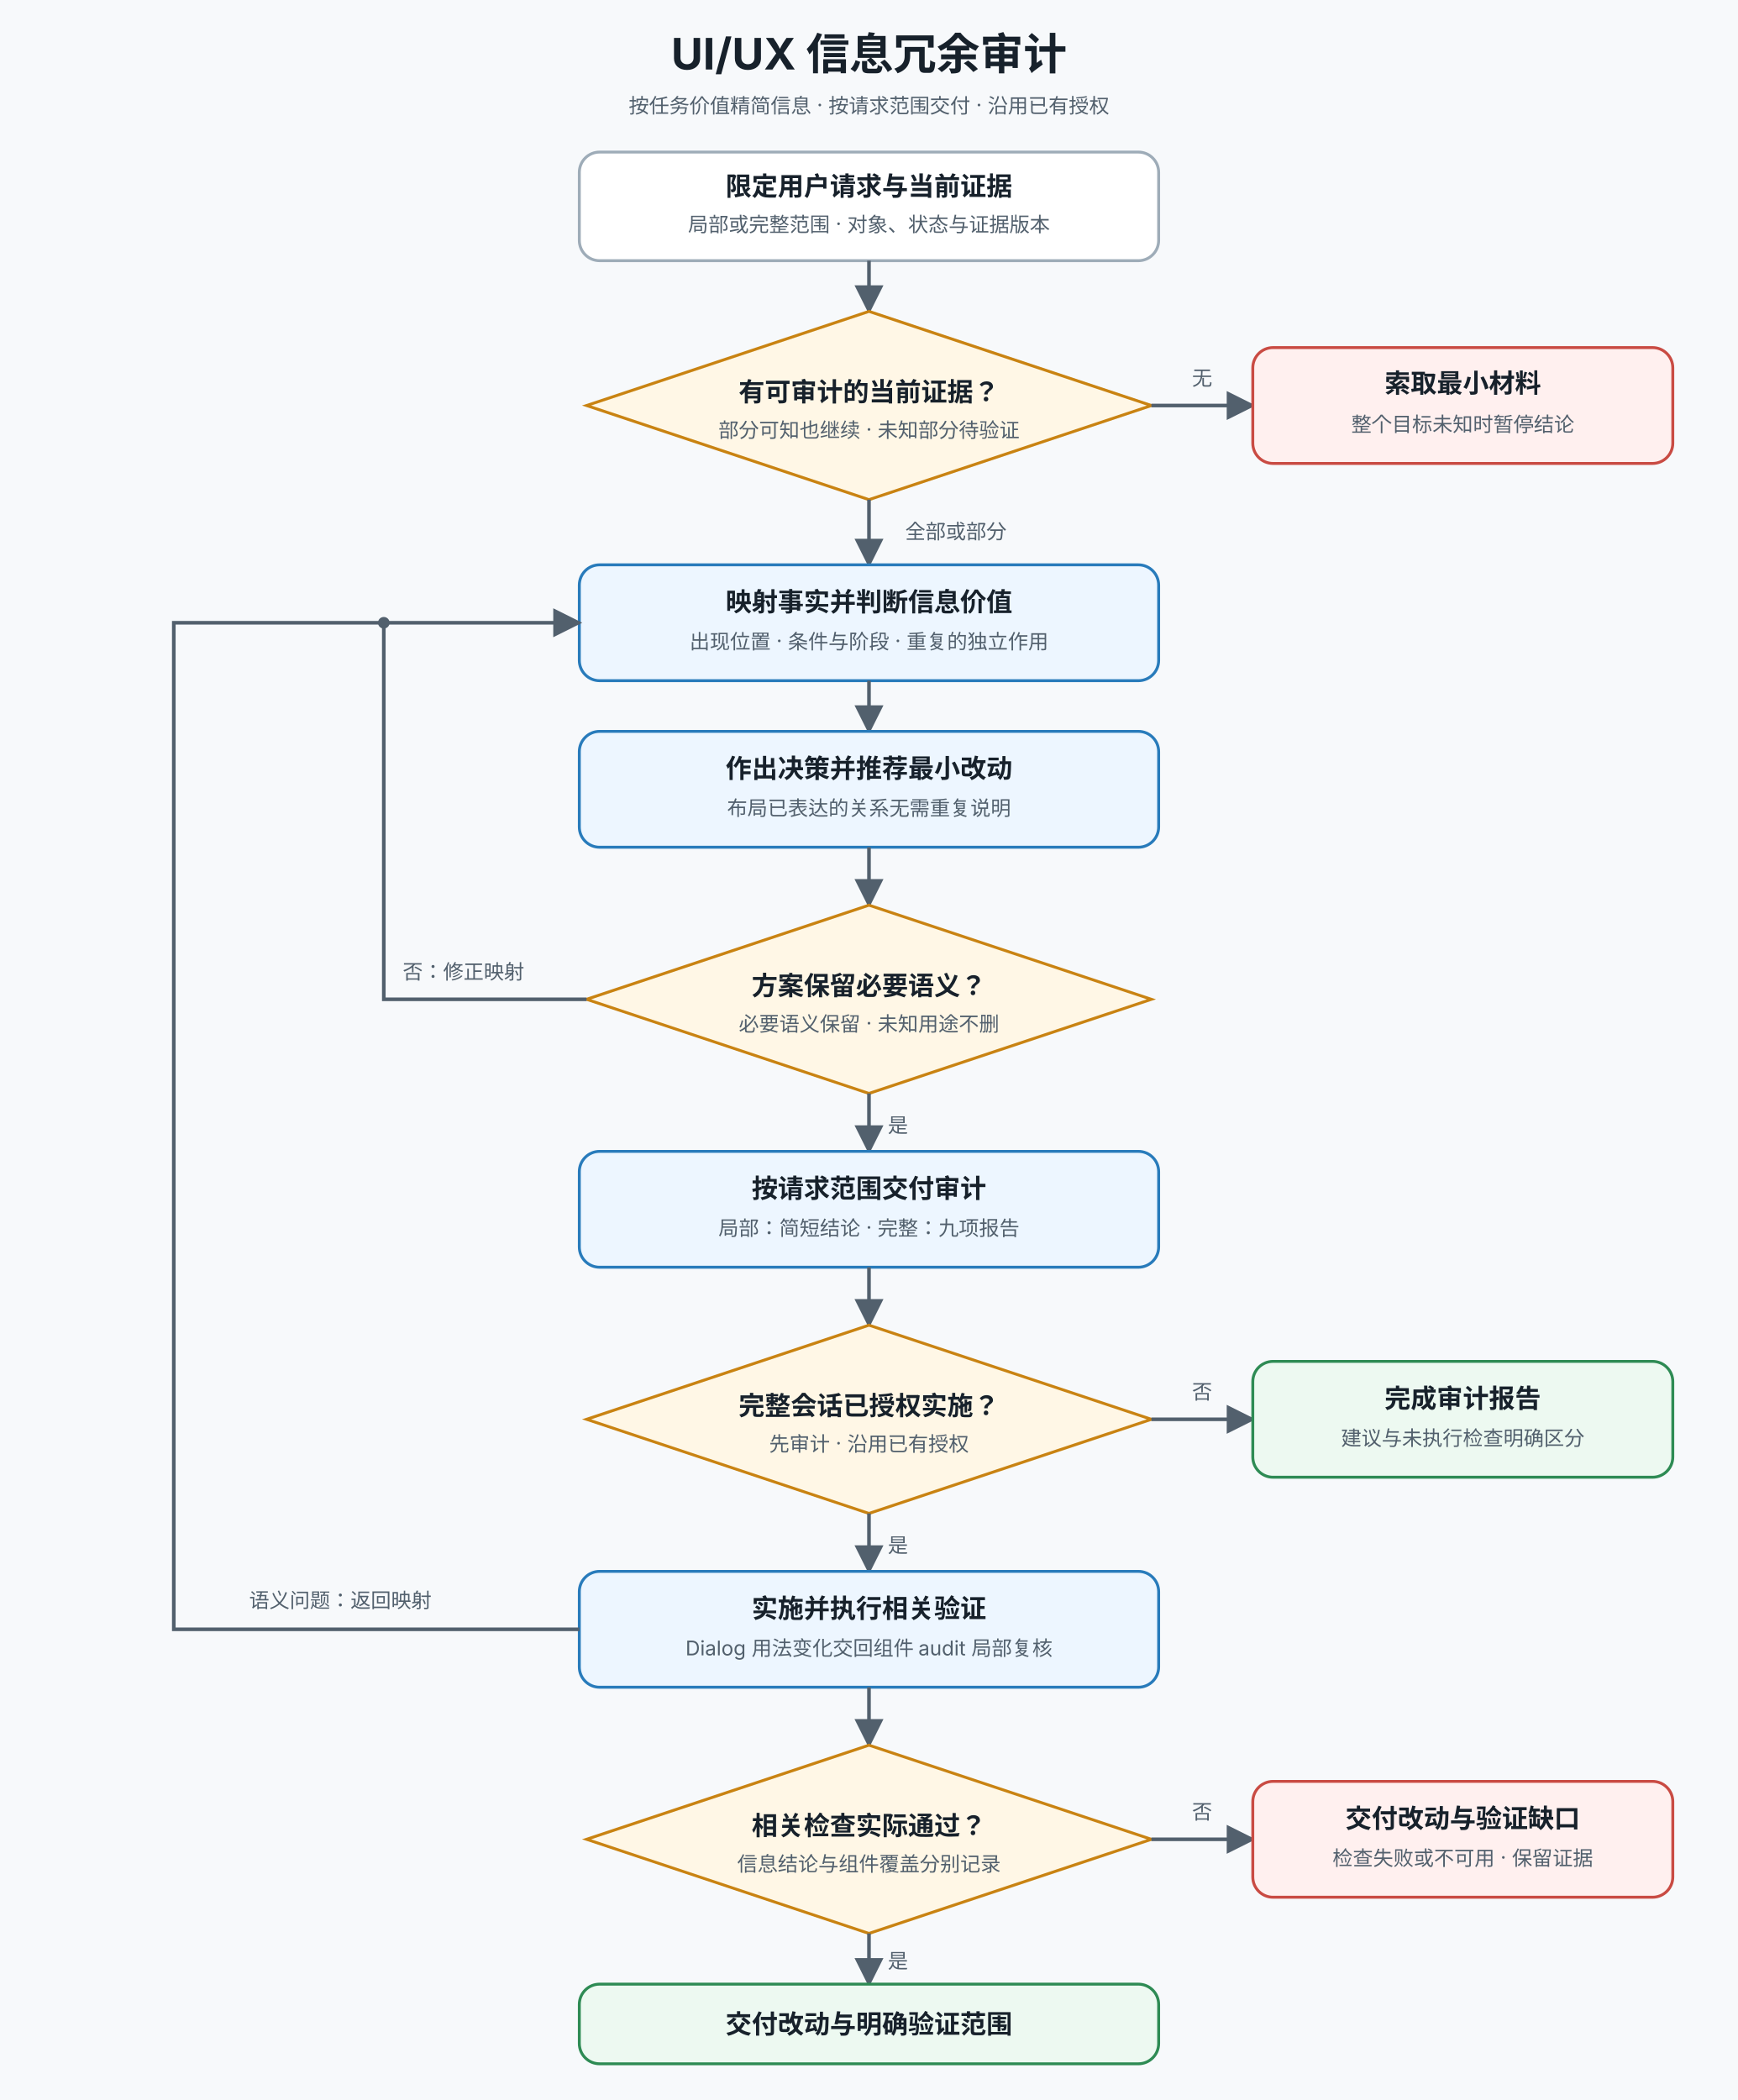
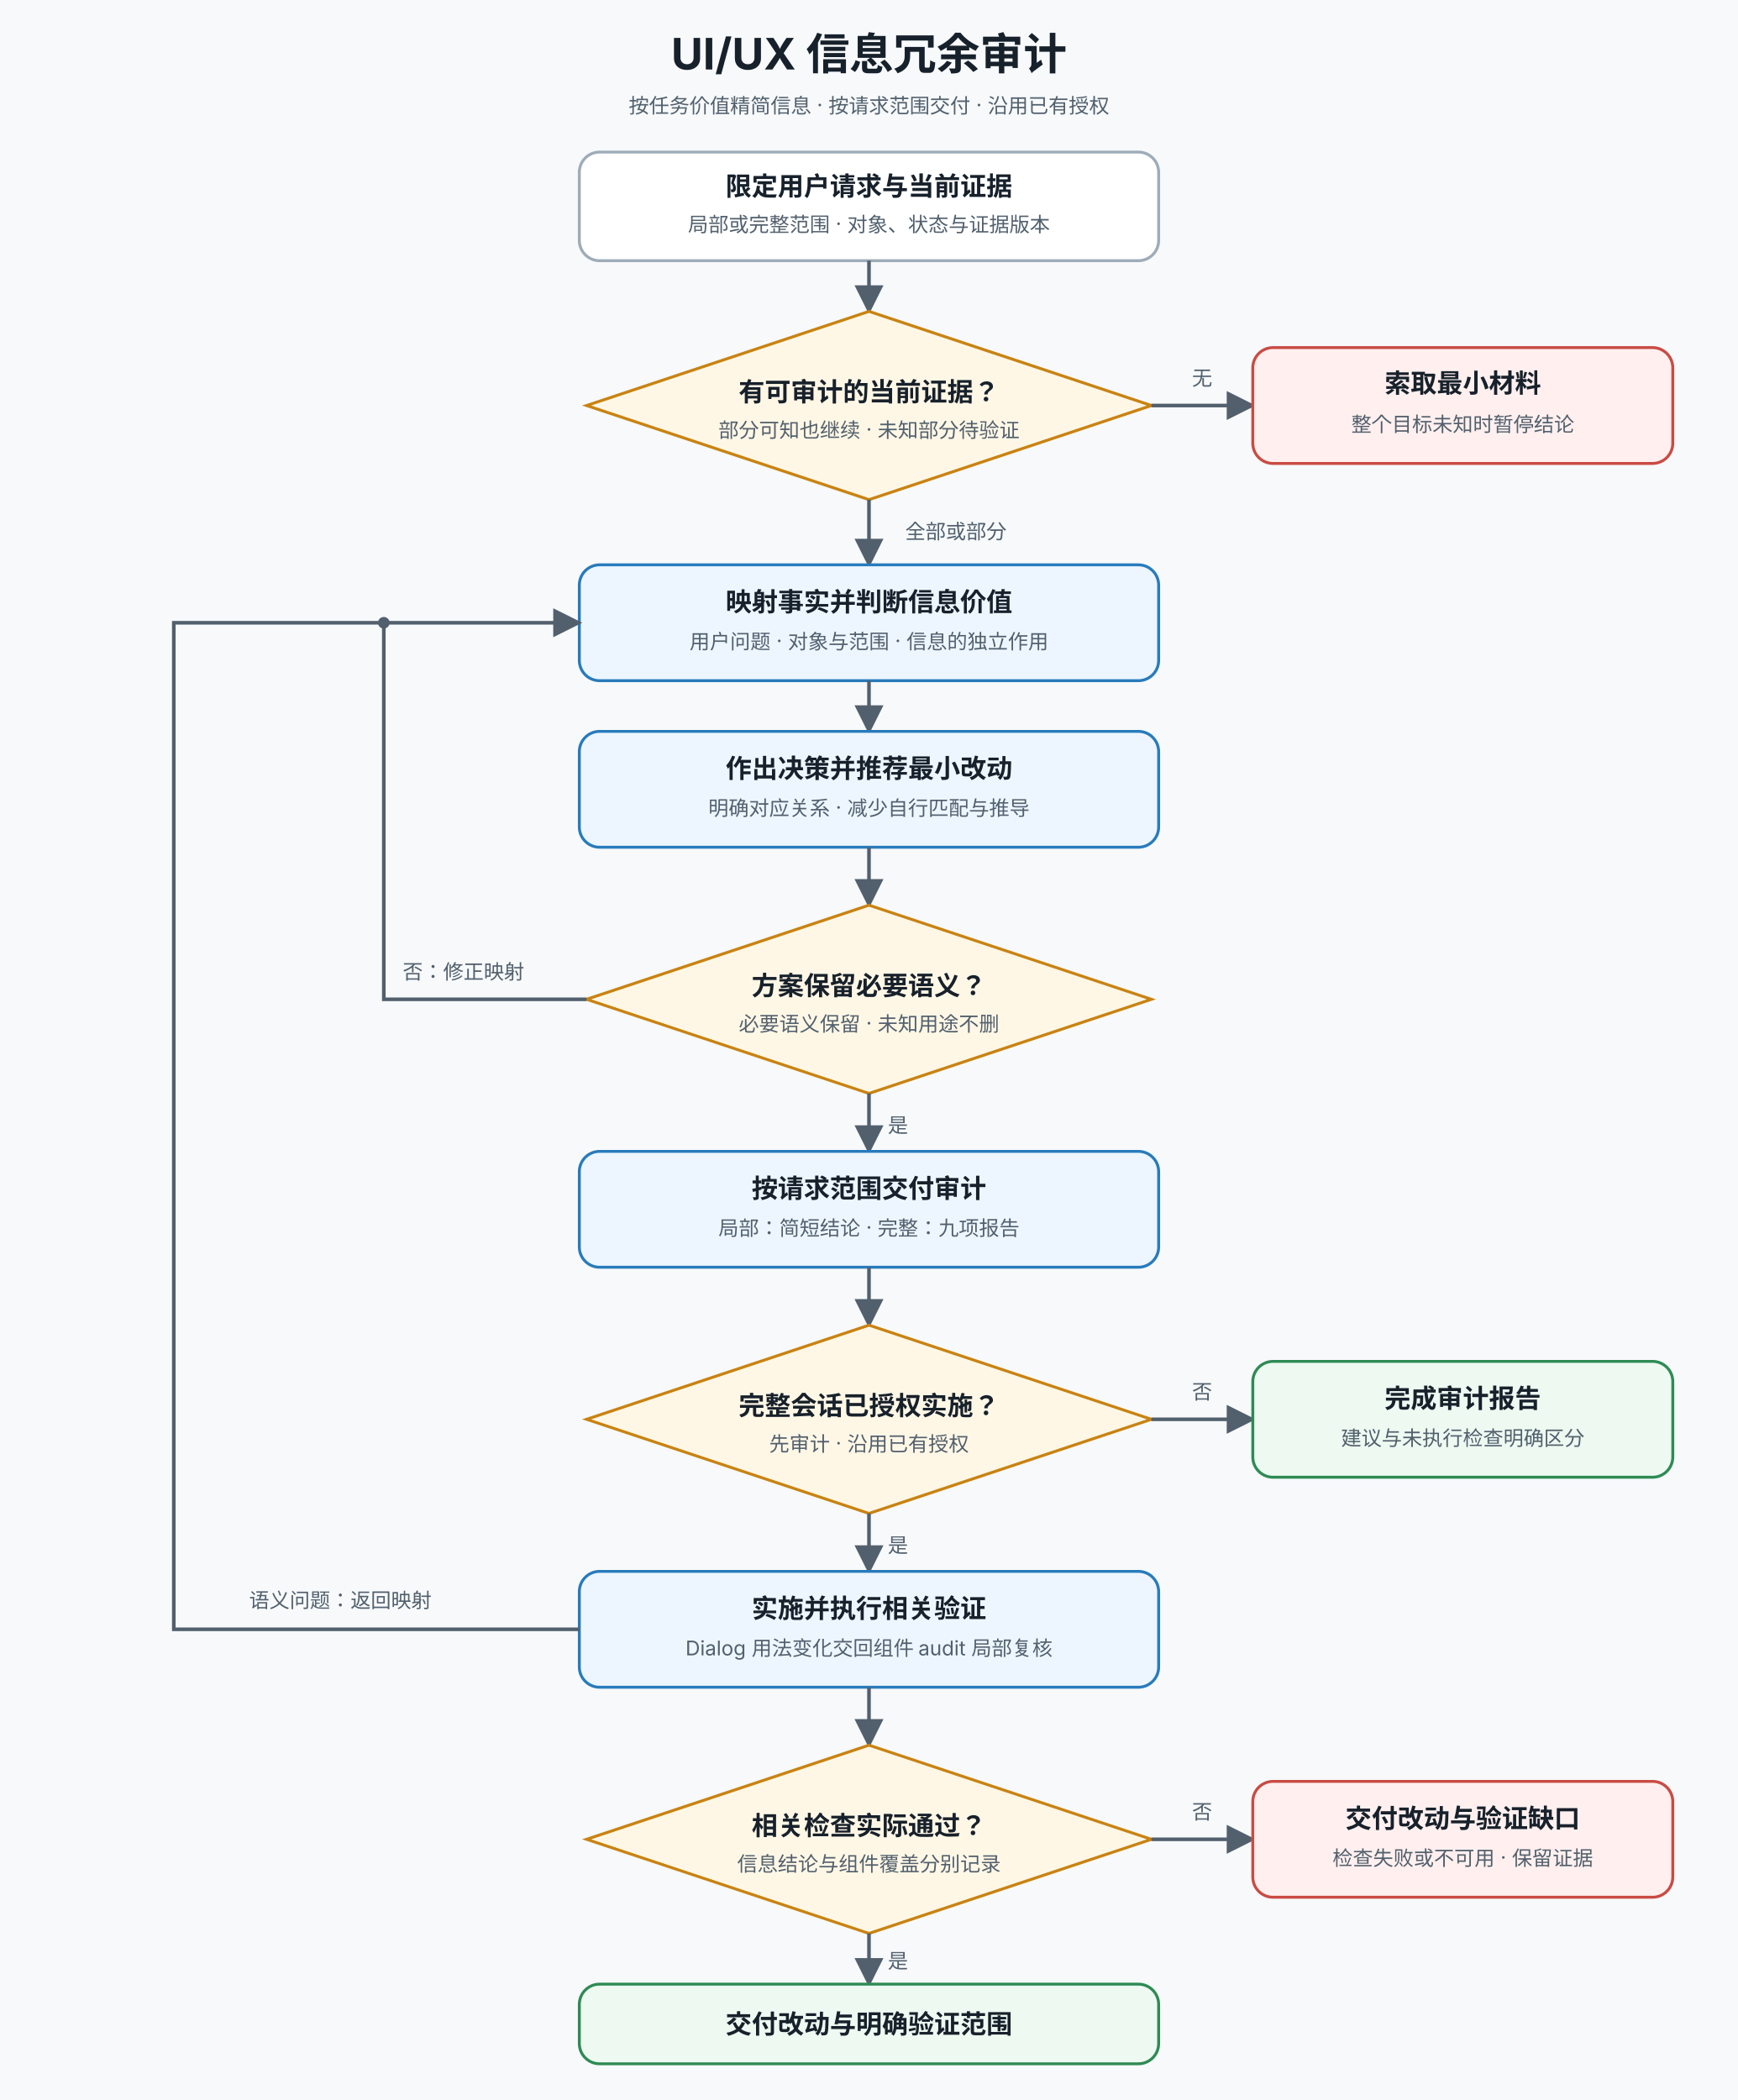
<svg xmlns="http://www.w3.org/2000/svg" width="1200" height="1450" viewBox="0 0 1200 1450" role="img" aria-labelledby="title desc">
  <defs>
    <marker id="arrow" viewBox="0 0 10 10" refX="9" refY="5" markerWidth="8" markerHeight="8" orient="auto">
      <path d="M0 0 L10 5 L0 10 Z" fill="#52606d" />
    </marker>
    <style>
      text { font-family: -apple-system, BlinkMacSystemFont, "PingFang SC", sans-serif; text-anchor: middle; fill: #17212b; }
      .title { font-size: 30px; font-weight: 700; }
      .label { font-size: 18px; font-weight: 600; }
      .detail, .branch { font-size: 14px; font-weight: 400; fill: #52606d; }
      .line { fill: none; stroke: #52606d; stroke-width: 2.5; marker-end: url(#arrow); }
      .route { fill: none; stroke: #52606d; stroke-width: 2.5; }
      .input { fill: #ffffff; stroke: #9eacb8; stroke-width: 2; }
      .action { fill: #edf6ff; stroke: #287bbb; stroke-width: 2; }
      .decision { fill: #fff7e6; stroke: #c98312; stroke-width: 2; }
      .stop { fill: #fff0ef; stroke: #c94b43; stroke-width: 2; }
      .done { fill: #edf9f1; stroke: #2e8b54; stroke-width: 2; }
    </style>
  </defs>
  <rect width="1200" height="1450" fill="#f7f9fb" />
  <text class="title" x="600" y="48">UI/UX 信息冗余审计</text>
  <text class="detail" x="600" y="78">按任务价值精简信息 · 按请求范围交付 · 沿用已有授权</text>
  <rect class="input" x="400" y="105" width="400" height="75" rx="14" />
  <text class="label" x="600" y="135">限定用户请求与当前证据</text>
  <text class="detail" x="600" y="160">局部或完整范围 · 对象、状态与证据版本</text>
  <path class="line" d="M600 180 V215" />
  <polygon class="decision" points="600,215 795,280 600,345 405,280" />
  <text class="label" x="600" y="277">有可审计的当前证据？</text>
  <text class="detail" x="600" y="302">部分可知也继续 · 未知部分待验证</text>
  <path class="line" d="M795 280 H865" />
  <text class="branch" x="830" y="266">无</text>
  <rect class="stop" x="865" y="240" width="290" height="80" rx="14" />
  <text class="label" x="1010" y="271">索取最小材料</text>
  <text class="detail" x="1010" y="298">整个目标未知时暂停结论</text>
  <path class="line" d="M600 345 V390" />
  <text class="branch" x="660" y="372">全部或部分</text>
  <rect class="action" x="400" y="390" width="400" height="80" rx="14" />
  <text class="label" x="600" y="422">映射事实并判断信息价值</text>
-   <text class="detail" x="600" y="448">出现位置 · 条件与阶段 · 重复的独立作用</text>
+   <text class="detail" x="600" y="448">用户问题 · 对象与范围 · 信息的独立作用</text>
  <path class="line" d="M600 470 V505" />
  <rect class="action" x="400" y="505" width="400" height="80" rx="14" />
  <text class="label" x="600" y="537">作出决策并推荐最小改动</text>
-   <text class="detail" x="600" y="563">布局已表达的关系无需重复说明</text>
+   <text class="detail" x="600" y="563">明确对应关系 · 减少自行匹配与推导</text>
  <path class="line" d="M600 585 V625" />
  <polygon class="decision" points="600,625 795,690 600,755 405,690" />
  <text class="label" x="600" y="687">方案保留必要语义？</text>
  <text class="detail" x="600" y="712">必要语义保留 · 未知用途不删</text>
  <path class="route" d="M405 690 H265 V430" />
  <circle cx="265" cy="430" r="4" fill="#52606d" />
  <path class="line" d="M265 430 H400" />
  <text class="branch" x="320" y="676">否：修正映射</text>
  <path class="line" d="M600 755 V795" />
  <text class="branch" x="620" y="782">是</text>
  <rect class="action" x="400" y="795" width="400" height="80" rx="14" />
  <text class="label" x="600" y="827">按请求范围交付审计</text>
  <text class="detail" x="600" y="853">局部：简短结论 · 完整：九项报告</text>
  <path class="line" d="M600 875 V915" />
  <polygon class="decision" points="600,915 795,980 600,1045 405,980" />
  <text class="label" x="600" y="977">完整会话已授权实施？</text>
  <text class="detail" x="600" y="1002">先审计 · 沿用已有授权</text>
  <path class="line" d="M795 980 H865" />
  <text class="branch" x="830" y="966">否</text>
  <rect class="done" x="865" y="940" width="290" height="80" rx="14" />
  <text class="label" x="1010" y="972">完成审计报告</text>
  <text class="detail" x="1010" y="998">建议与未执行检查明确区分</text>
  <path class="line" d="M600 1045 V1085" />
  <text class="branch" x="620" y="1072">是</text>
  <rect class="action" x="400" y="1085" width="400" height="80" rx="14" />
  <text class="label" x="600" y="1117">实施并执行相关验证</text>
  <text class="detail" x="600" y="1143">Dialog 用法变化交回组件 audit 局部复核</text>
  <path class="route" d="M400 1125 H120 V430 H265" />
  <text class="branch" x="235" y="1110">语义问题：返回映射</text>
  <path class="line" d="M600 1165 V1205" />
  <polygon class="decision" points="600,1205 795,1270 600,1335 405,1270" />
  <text class="label" x="600" y="1267">相关检查实际通过？</text>
  <text class="detail" x="600" y="1292">信息结论与组件覆盖分别记录</text>
  <path class="line" d="M795 1270 H865" />
  <text class="branch" x="830" y="1256">否</text>
  <rect class="stop" x="865" y="1230" width="290" height="80" rx="14" />
  <text class="label" x="1010" y="1262">交付改动与验证缺口</text>
  <text class="detail" x="1010" y="1288">检查失败或不可用 · 保留证据</text>
  <path class="line" d="M600 1335 V1370" />
  <text class="branch" x="620" y="1359">是</text>
  <rect class="done" x="400" y="1370" width="400" height="55" rx="14" />
  <text class="label" x="600" y="1404">交付改动与明确验证范围</text>
</svg>
